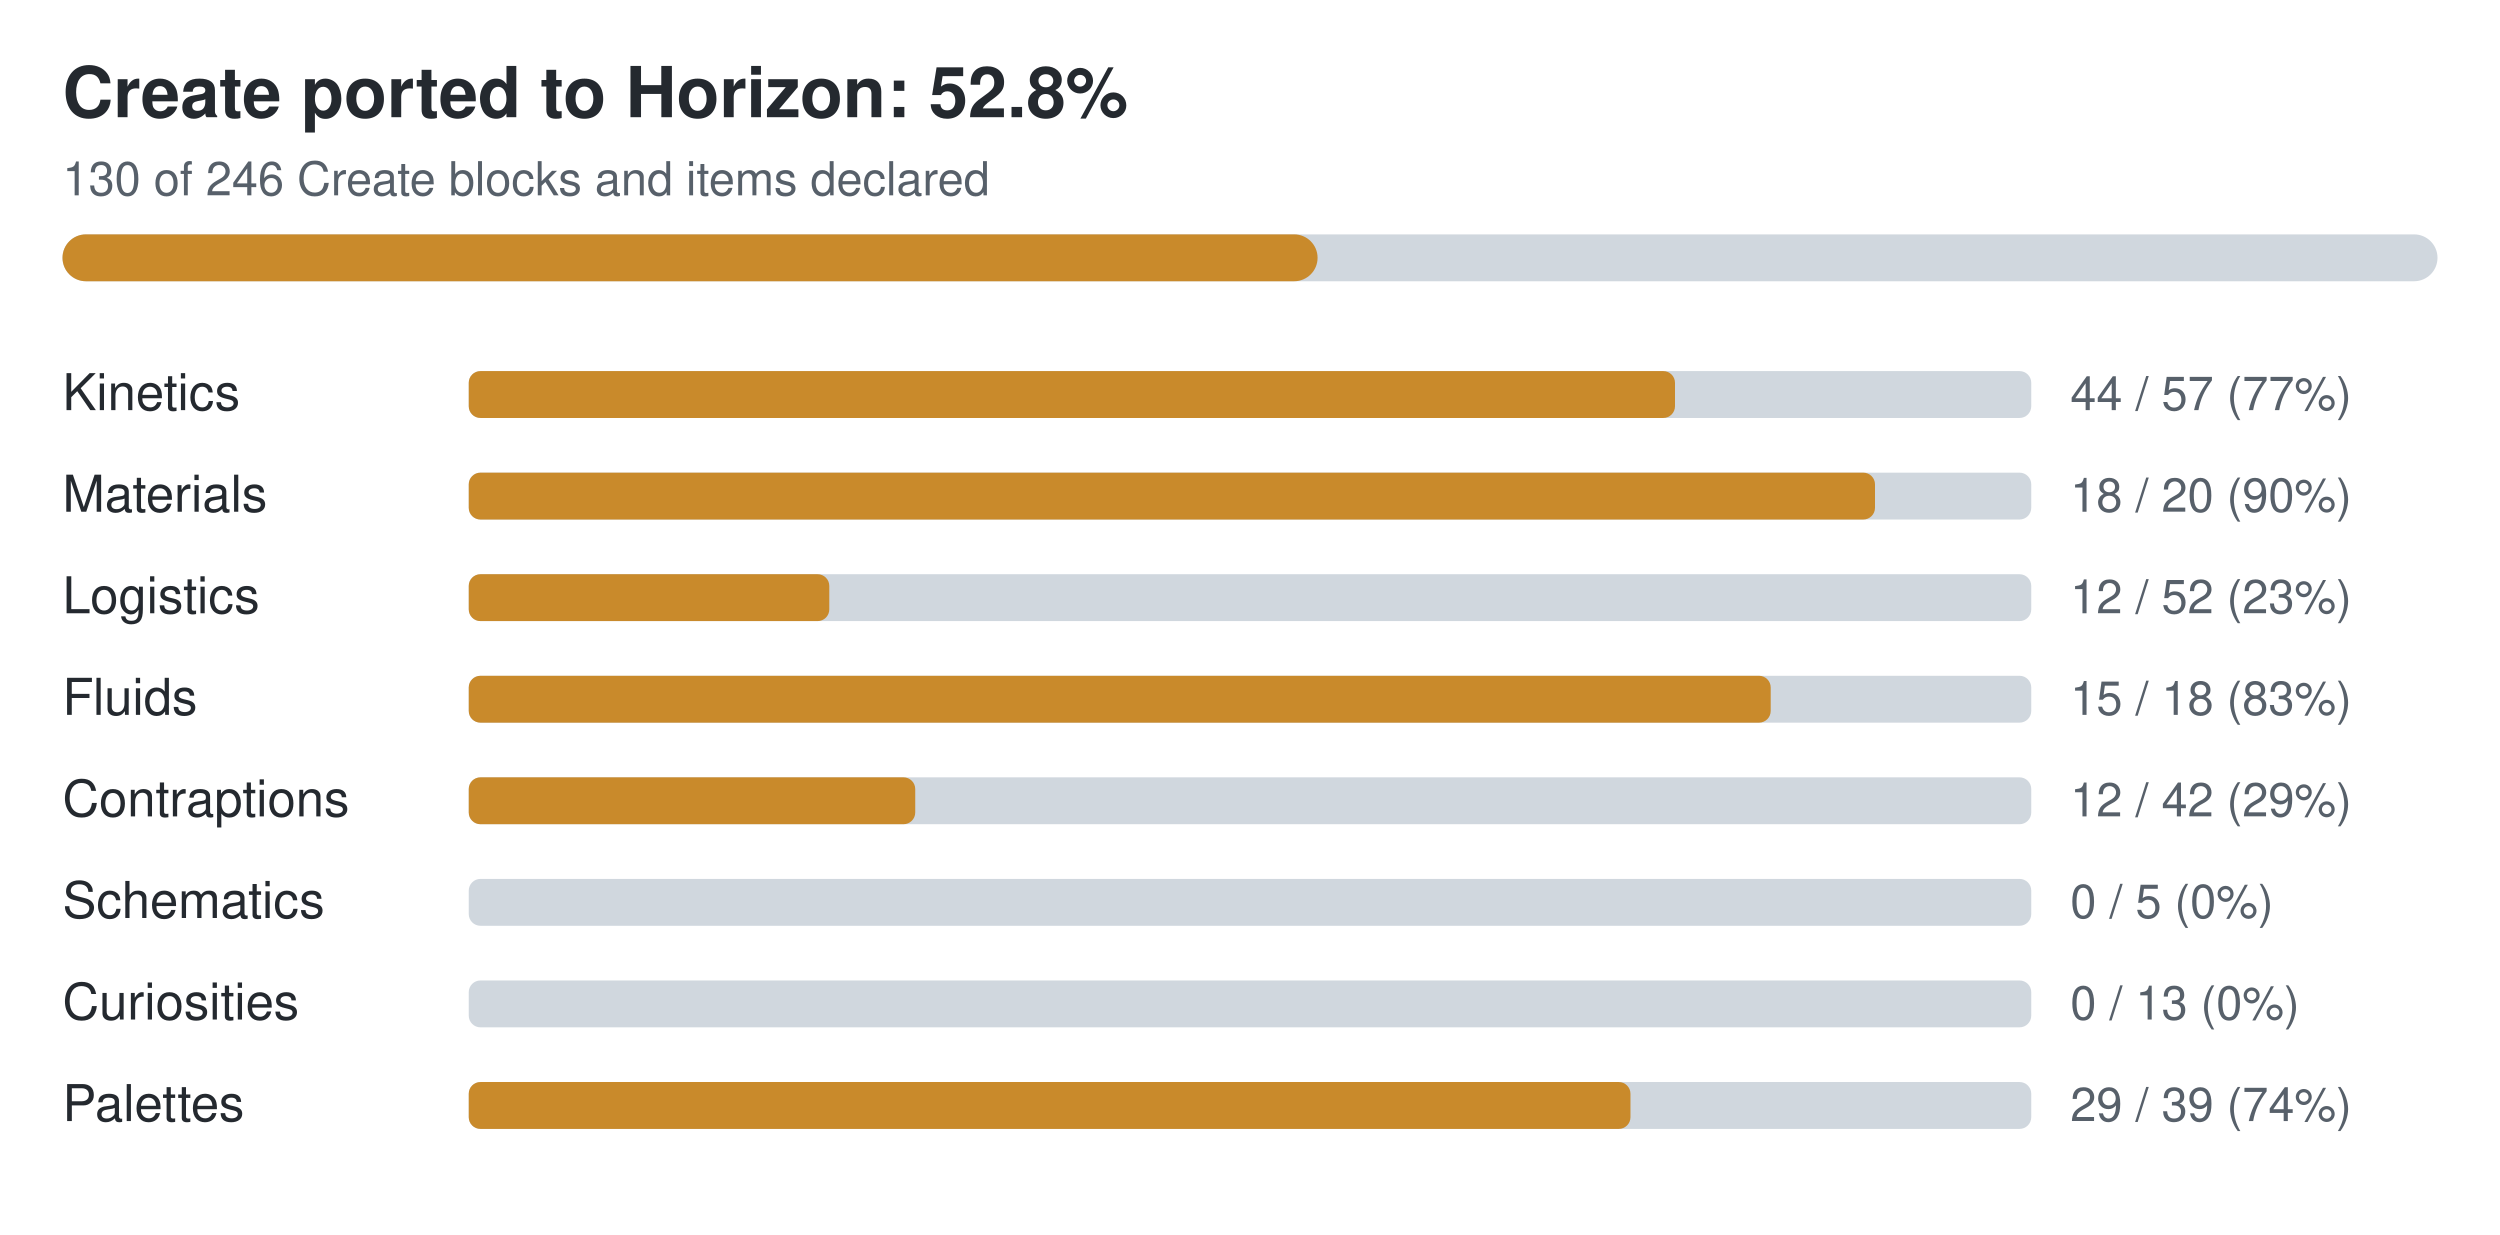
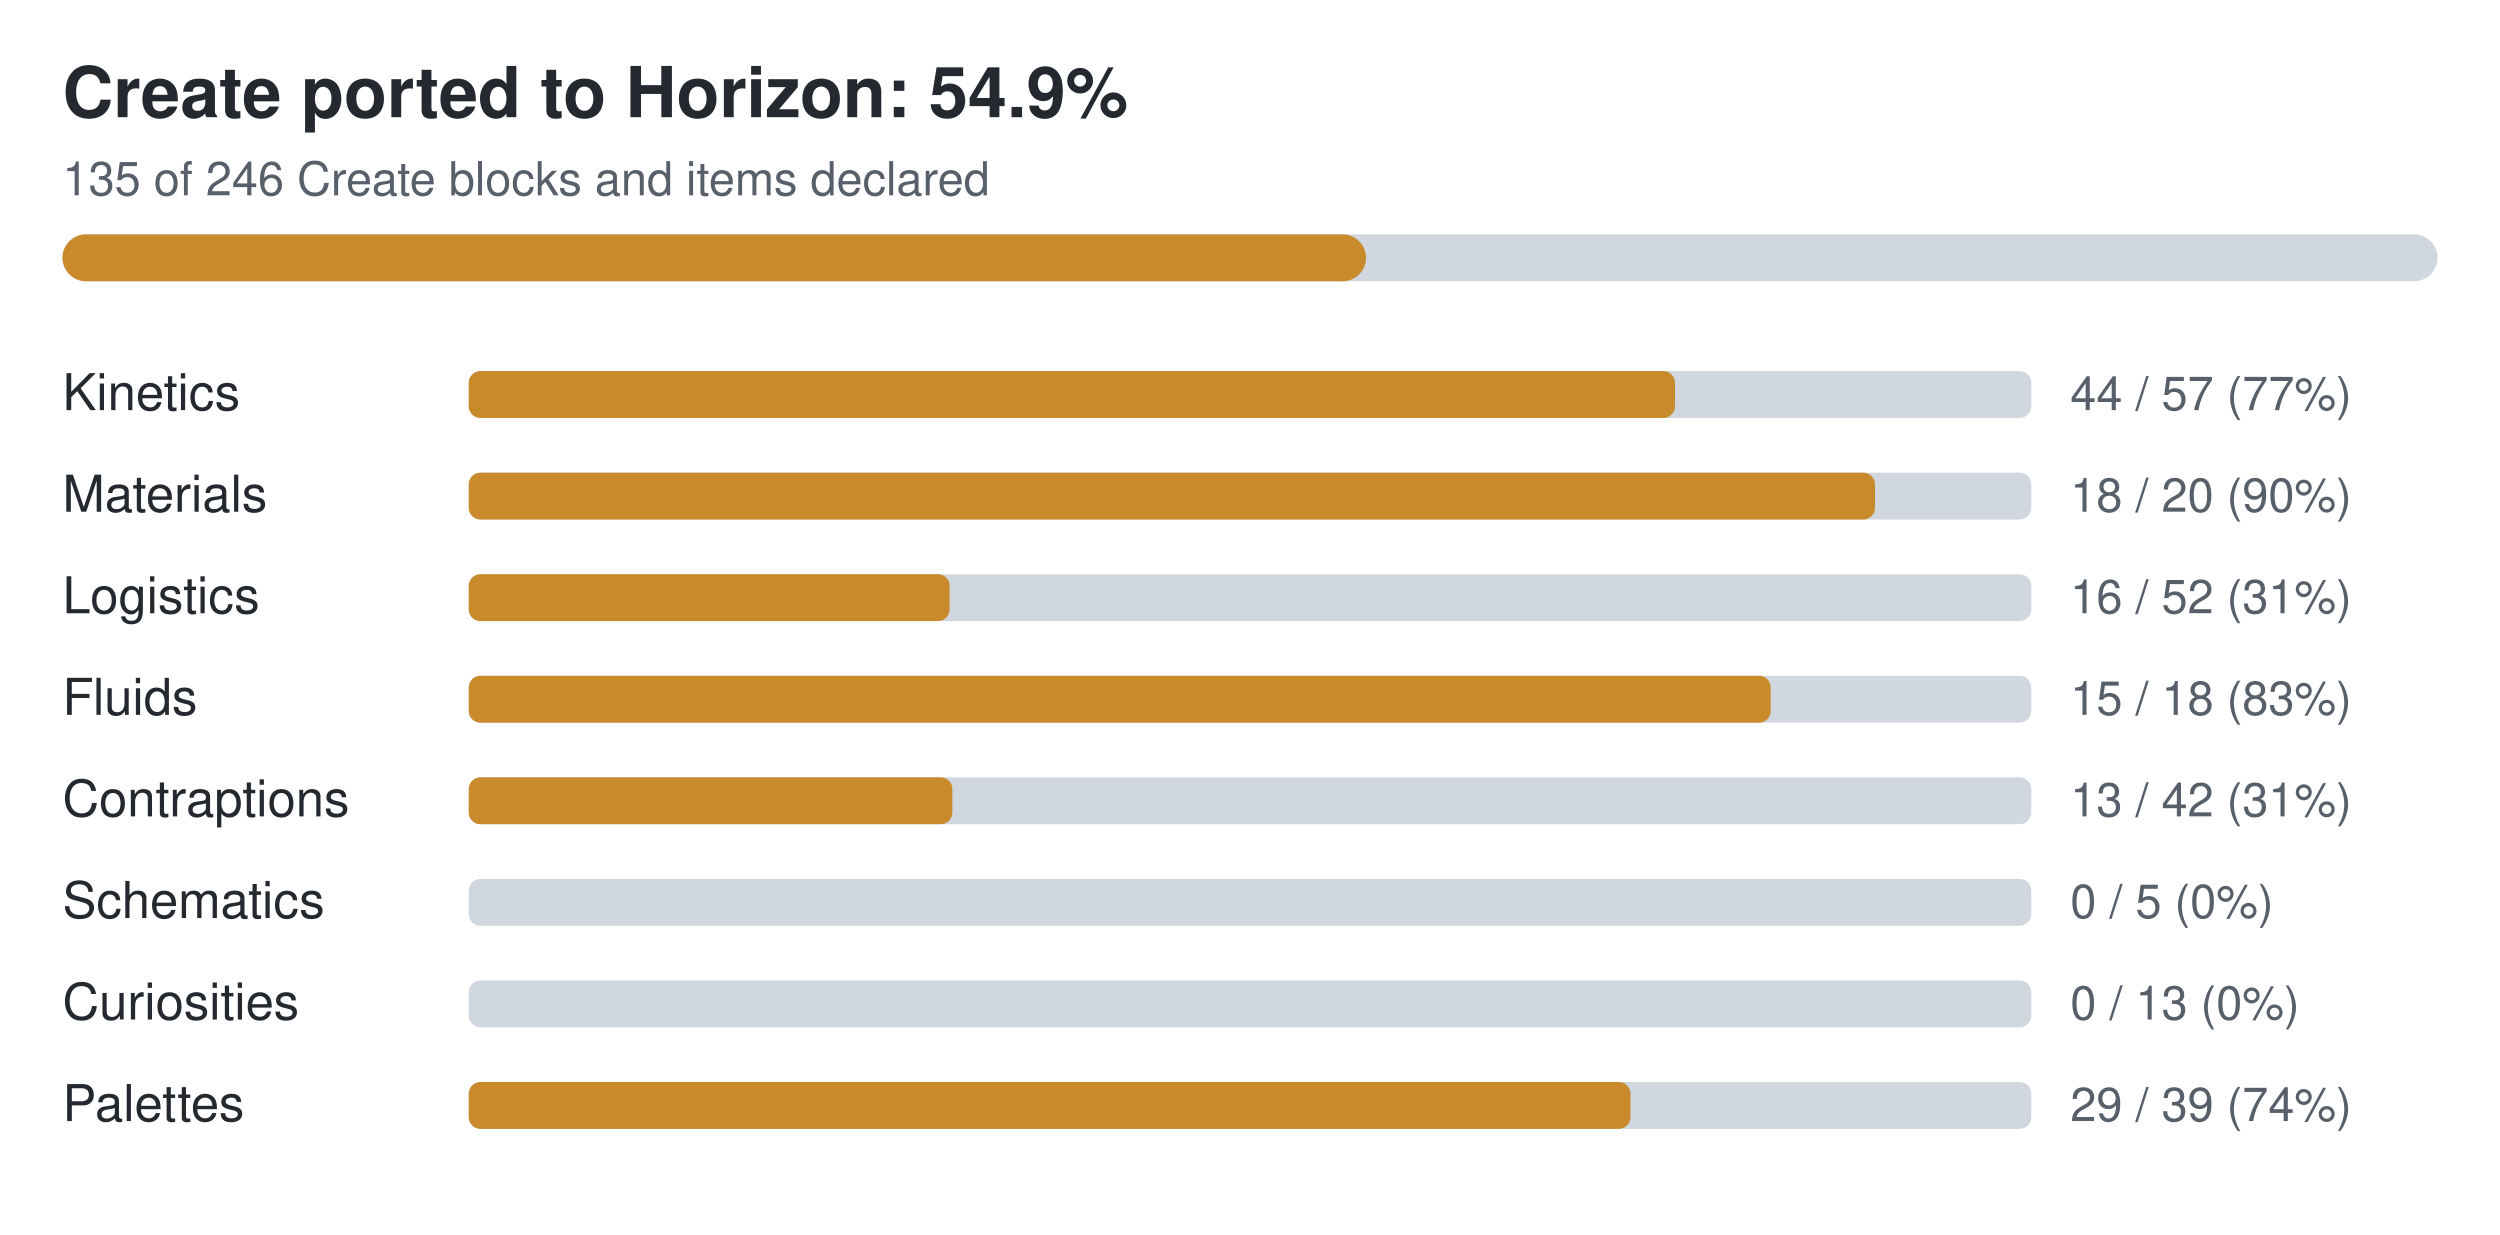
<svg xmlns="http://www.w3.org/2000/svg" width="640" height="316" viewBox="0 0 640 316" font-family="-apple-system,Segoe UI,Helvetica,Arial,sans-serif">
  <style>.t{fill:#24292f}.m{fill:#57606a}.track{fill:#d0d7de}.fill{fill:#c98a2b}@media (prefers-color-scheme:dark){.t{fill:#e6edf3}.m{fill:#8d96a0}.track{fill:#30363d}.fill{fill:#e3a64a}}</style>
-   <text class="t" x="16" y="30" font-size="18" font-weight="600">Create ported to Horizon: 52.8%</text>
-   <text class="m" x="16" y="50" font-size="12">130 of 246 Create blocks and items declared</text>
+   <text class="t" x="16" y="30" font-size="18" font-weight="600">Create ported to Horizon: 54.9%</text>
+   <text class="m" x="16" y="50" font-size="12">135 of 246 Create blocks and items declared</text>
  <rect class="track" x="16" y="60" width="608" height="12" rx="6" />
-   <rect class="fill" x="16" y="60" width="321.3" height="12" rx="6" />
+   <rect class="fill" x="16" y="60" width="333.7" height="12" rx="6" />
  <text class="t" x="16" y="105" font-size="13">Kinetics</text>
  <rect class="track" x="120" y="95" width="400" height="12" rx="3" />
  <rect class="fill" x="120" y="95" width="308.8" height="12" rx="3" />
  <text class="m" x="530" y="105" font-size="12">44 / 57  (77%)</text>
  <text class="t" x="16" y="131" font-size="13">Materials</text>
  <rect class="track" x="120" y="121" width="400" height="12" rx="3" />
  <rect class="fill" x="120" y="121" width="360.0" height="12" rx="3" />
  <text class="m" x="530" y="131" font-size="12">18 / 20  (90%)</text>
  <text class="t" x="16" y="157" font-size="13">Logistics</text>
  <rect class="track" x="120" y="147" width="400" height="12" rx="3" />
-   <rect class="fill" x="120" y="147" width="92.3" height="12" rx="3" />
-   <text class="m" x="530" y="157" font-size="12">12 / 52  (23%)</text>
+   <rect class="fill" x="120" y="147" width="123.1" height="12" rx="3" />
+   <text class="m" x="530" y="157" font-size="12">16 / 52  (31%)</text>
  <text class="t" x="16" y="183" font-size="13">Fluids</text>
  <rect class="track" x="120" y="173" width="400" height="12" rx="3" />
  <rect class="fill" x="120" y="173" width="333.3" height="12" rx="3" />
  <text class="m" x="530" y="183" font-size="12">15 / 18  (83%)</text>
  <text class="t" x="16" y="209" font-size="13">Contraptions</text>
  <rect class="track" x="120" y="199" width="400" height="12" rx="3" />
-   <rect class="fill" x="120" y="199" width="114.3" height="12" rx="3" />
-   <text class="m" x="530" y="209" font-size="12">12 / 42  (29%)</text>
+   <rect class="fill" x="120" y="199" width="123.8" height="12" rx="3" />
+   <text class="m" x="530" y="209" font-size="12">13 / 42  (31%)</text>
  <text class="t" x="16" y="235" font-size="13">Schematics</text>
  <rect class="track" x="120" y="225" width="400" height="12" rx="3" />
  <text class="m" x="530" y="235" font-size="12">0 / 5  (0%)</text>
  <text class="t" x="16" y="261" font-size="13">Curiosities</text>
  <rect class="track" x="120" y="251" width="400" height="12" rx="3" />
  <text class="m" x="530" y="261" font-size="12">0 / 13  (0%)</text>
  <text class="t" x="16" y="287" font-size="13">Palettes</text>
  <rect class="track" x="120" y="277" width="400" height="12" rx="3" />
  <rect class="fill" x="120" y="277" width="297.4" height="12" rx="3" />
  <text class="m" x="530" y="287" font-size="12">29 / 39  (74%)</text>
</svg>
